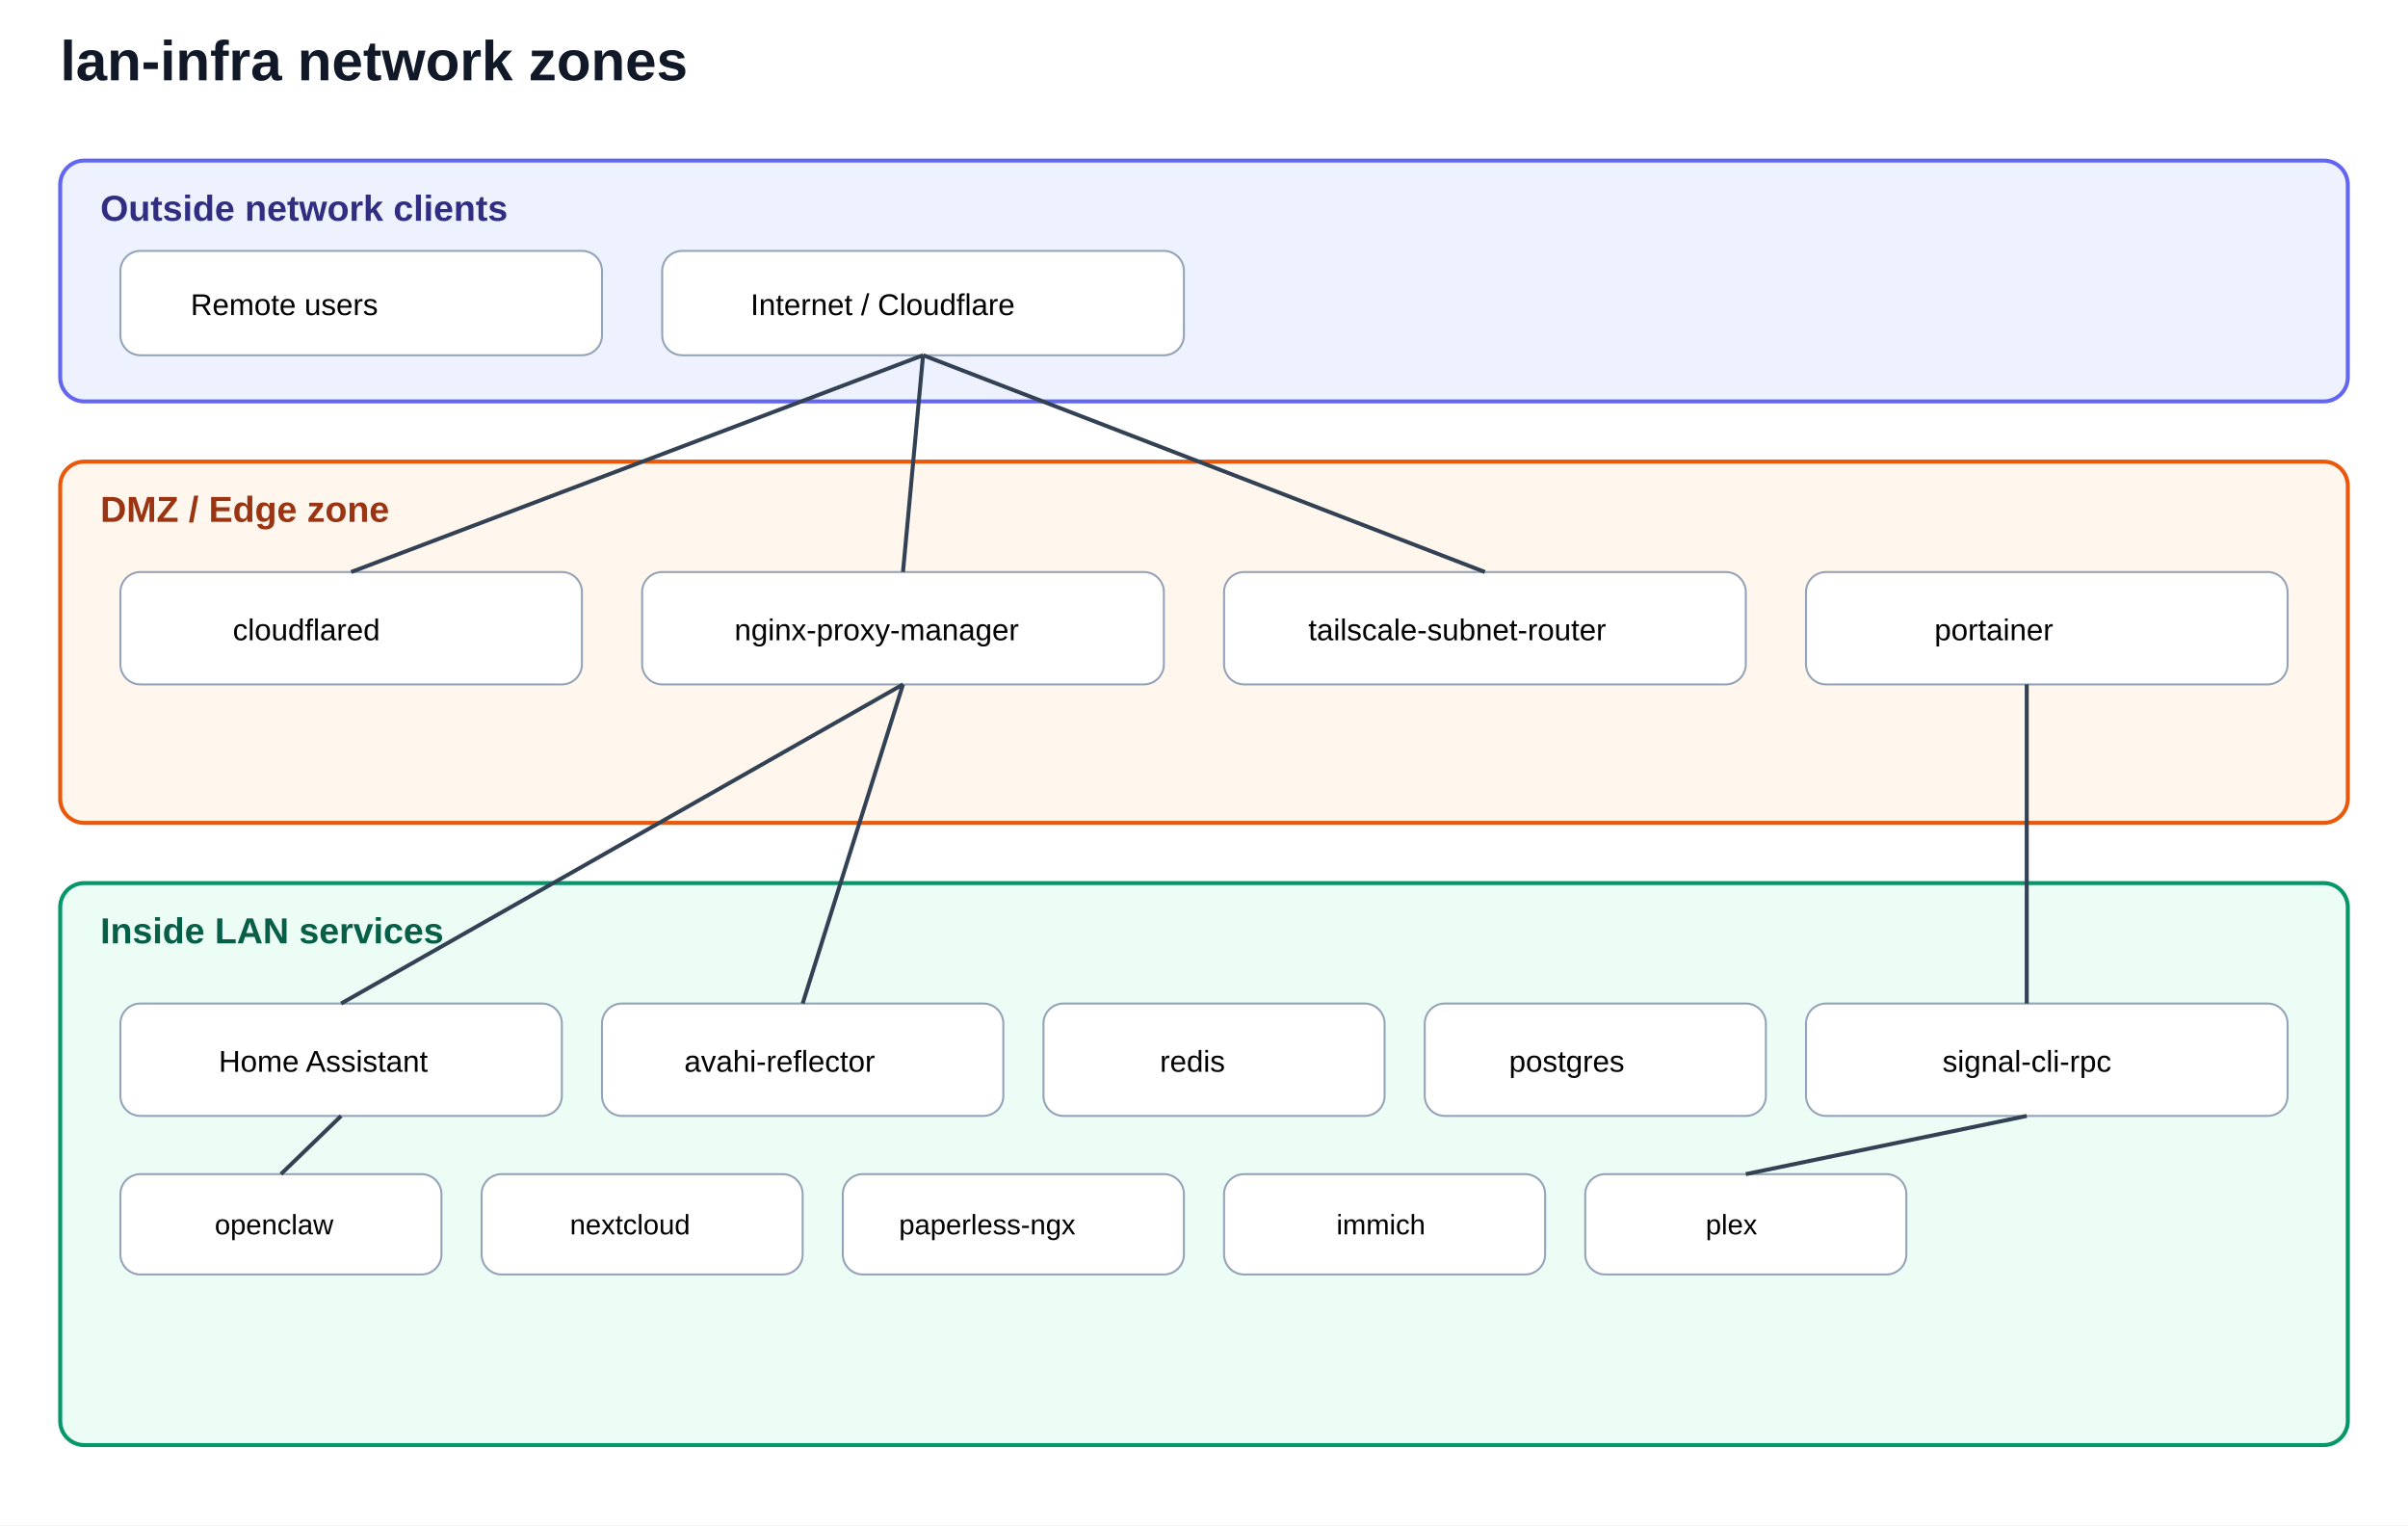
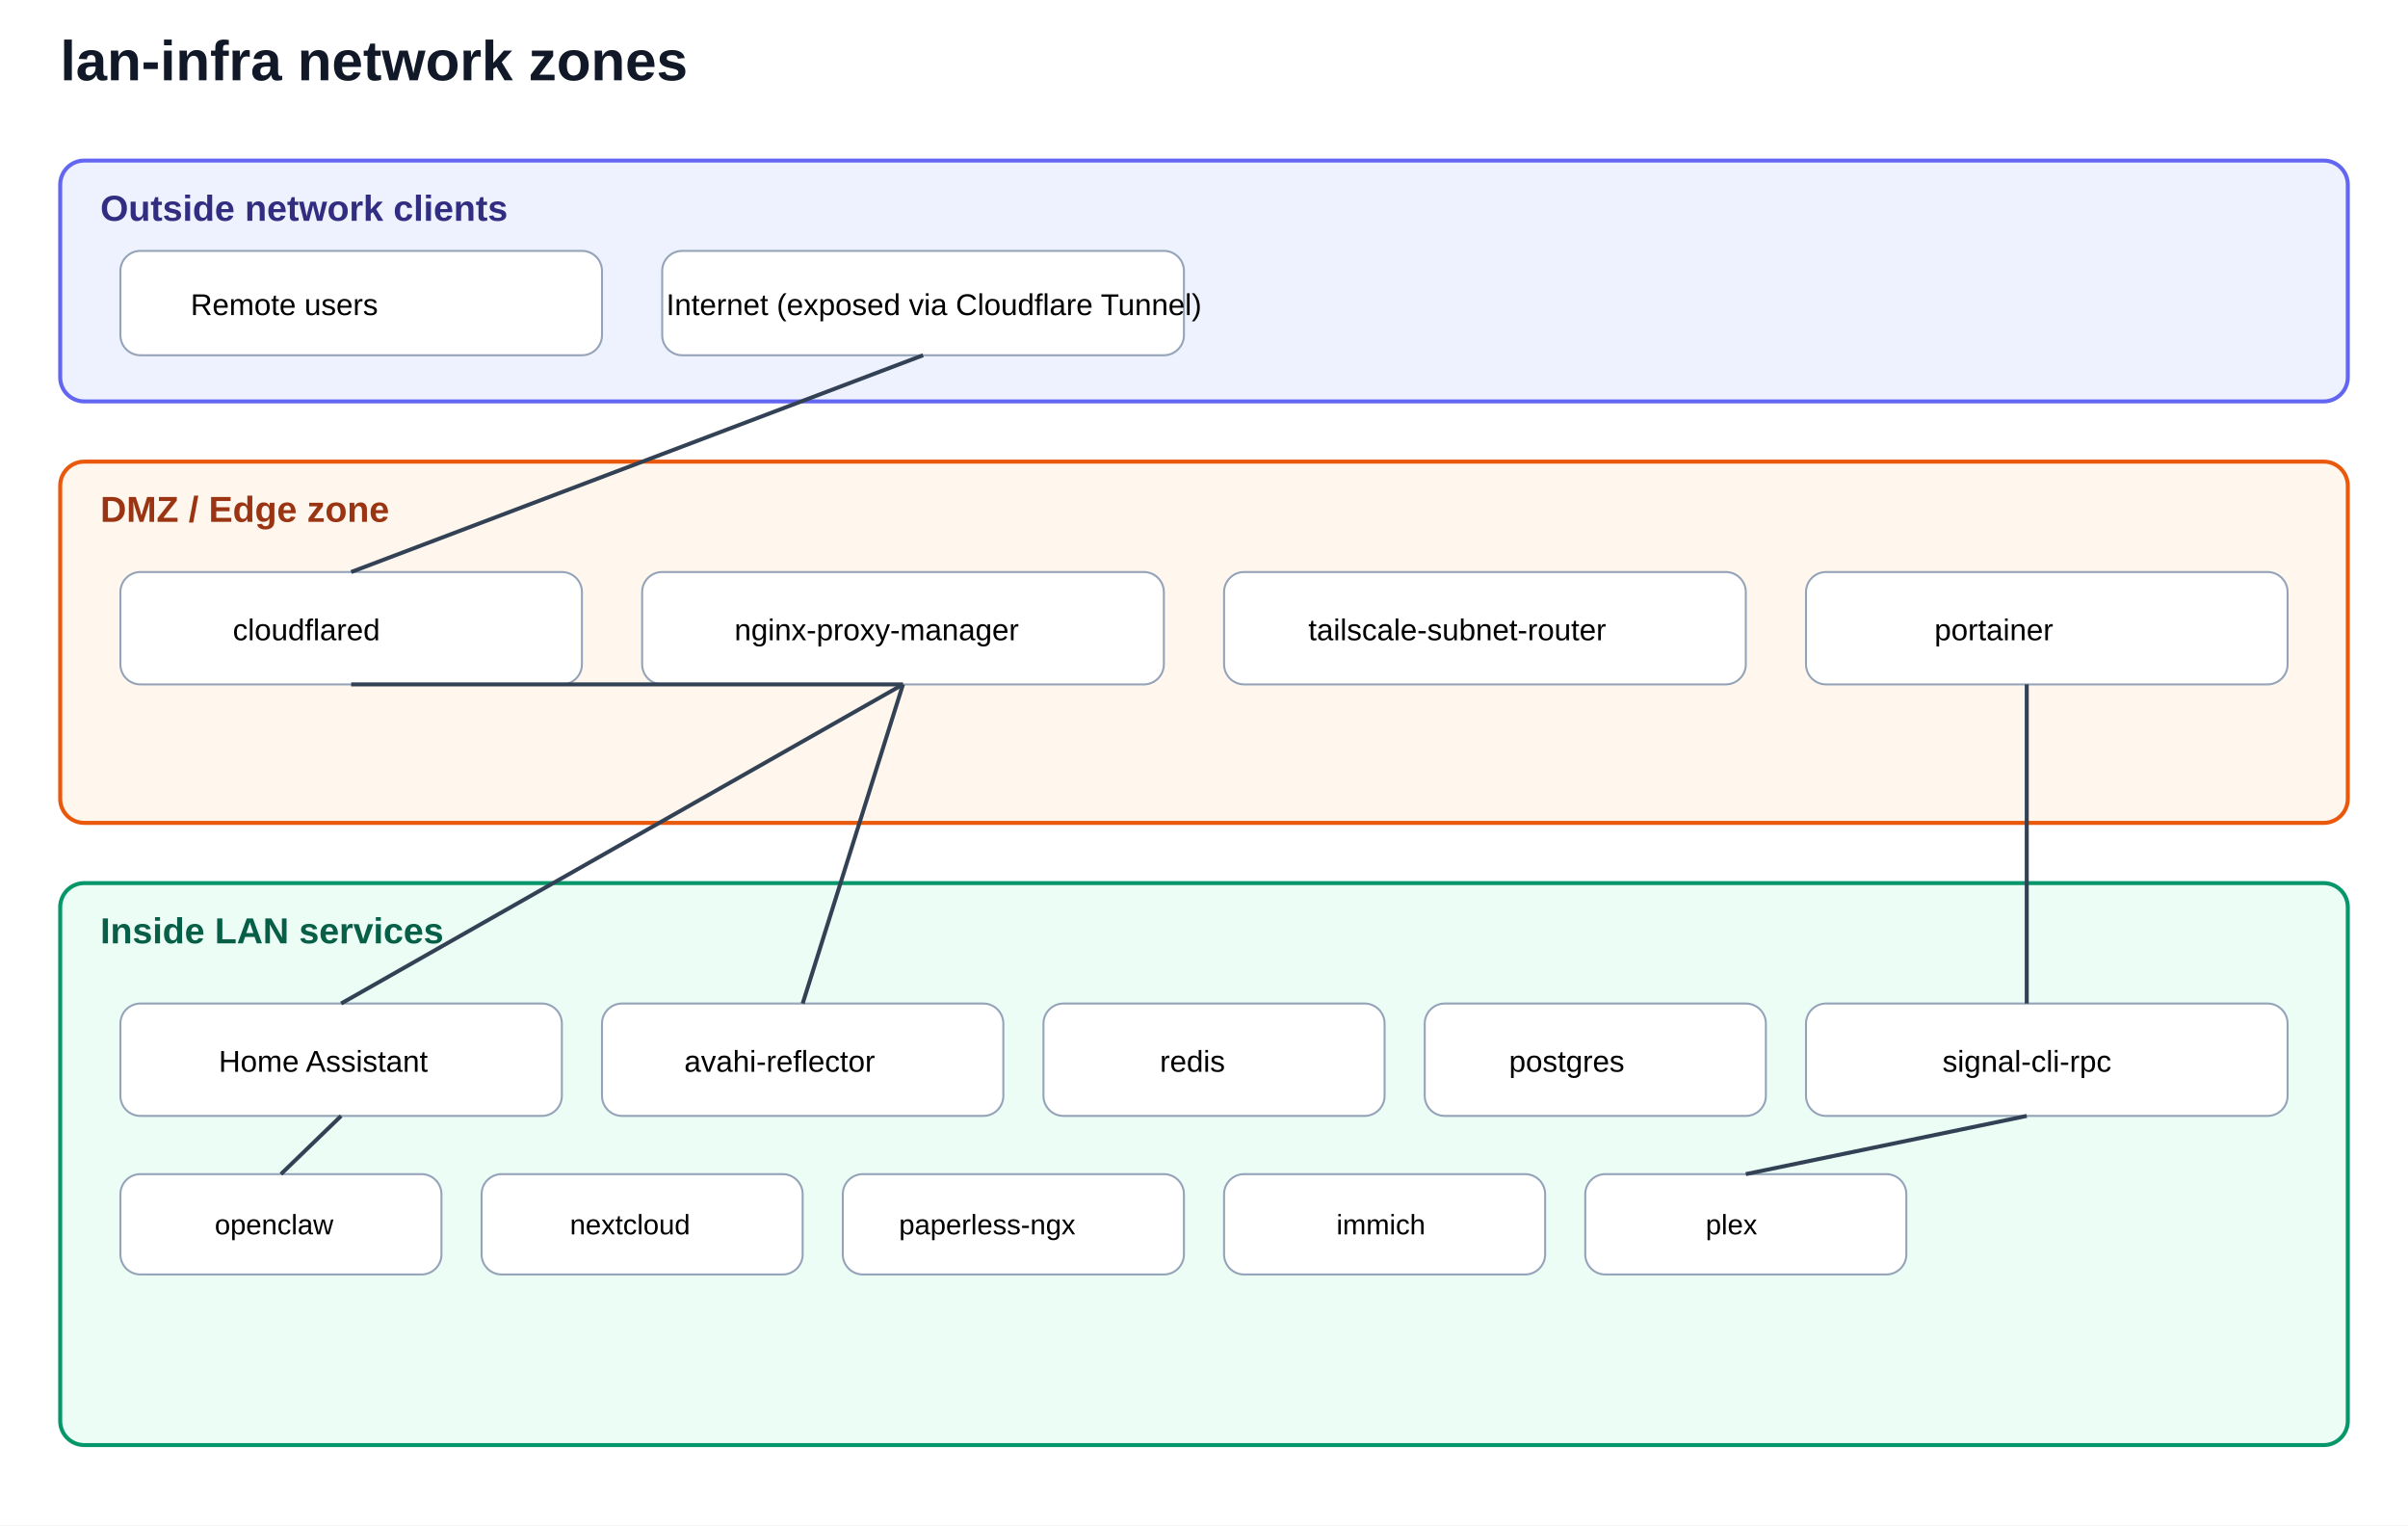
<svg xmlns="http://www.w3.org/2000/svg" width="1200" height="760" viewBox="0 0 1200 760">
  <rect width="1200" height="760" fill="#ffffff" />
  <text x="30" y="40" font-family="Arial" font-size="28" font-weight="700" fill="#111827">lan-infra network zones</text>
  <rect x="30" y="80" width="1140" height="120" rx="12" fill="#EEF2FF" stroke="#6366F1" stroke-width="2" />
  <text x="50" y="110" font-family="Arial" font-size="18" font-weight="700" fill="#312E81">Outside network clients</text>
  <rect x="60" y="125" width="240" height="52" rx="10" fill="#fff" stroke="#94A3B8" />
  <text x="95" y="157" font-family="Arial" font-size="15">Remote users</text>
  <rect x="330" y="125" width="260" height="52" rx="10" fill="#fff" stroke="#94A3B8" />
-   <text x="374" y="157" font-family="Arial" font-size="15">Internet / Cloudflare</text>
+   <text x="332" y="157" font-family="Arial" font-size="15">Internet (exposed via Cloudflare Tunnel)</text>
  <rect x="30" y="230" width="1140" height="180" rx="12" fill="#FFF7ED" stroke="#EA580C" stroke-width="2" />
  <text x="50" y="260" font-family="Arial" font-size="18" font-weight="700" fill="#9A3412">DMZ / Edge zone</text>
  <rect x="60" y="285" width="230" height="56" rx="10" fill="#fff" stroke="#94A3B8" />
  <text x="116" y="319" font-family="Arial" font-size="15">cloudflared</text>
  <rect x="320" y="285" width="260" height="56" rx="10" fill="#fff" stroke="#94A3B8" />
  <text x="366" y="319" font-family="Arial" font-size="15">nginx-proxy-manager</text>
  <rect x="610" y="285" width="260" height="56" rx="10" fill="#fff" stroke="#94A3B8" />
  <text x="652" y="319" font-family="Arial" font-size="15">tailscale-subnet-router</text>
  <rect x="900" y="285" width="240" height="56" rx="10" fill="#fff" stroke="#94A3B8" />
  <text x="964" y="319" font-family="Arial" font-size="15">portainer</text>
  <rect x="30" y="440" width="1140" height="280" rx="12" fill="#ECFDF5" stroke="#059669" stroke-width="2" />
  <text x="50" y="470" font-family="Arial" font-size="18" font-weight="700" fill="#065F46">Inside LAN services</text>
  <rect x="60" y="500" width="220" height="56" rx="10" fill="#fff" stroke="#94A3B8" />
  <text x="109" y="534" font-family="Arial" font-size="15">Home Assistant</text>
  <rect x="300" y="500" width="200" height="56" rx="10" fill="#fff" stroke="#94A3B8" />
  <text x="341" y="534" font-family="Arial" font-size="15">avahi-reflector</text>
  <rect x="520" y="500" width="170" height="56" rx="10" fill="#fff" stroke="#94A3B8" />
  <text x="578" y="534" font-family="Arial" font-size="15">redis</text>
  <rect x="710" y="500" width="170" height="56" rx="10" fill="#fff" stroke="#94A3B8" />
  <text x="752" y="534" font-family="Arial" font-size="15">postgres</text>
  <rect x="900" y="500" width="240" height="56" rx="10" fill="#fff" stroke="#94A3B8" />
  <text x="968" y="534" font-family="Arial" font-size="15">signal-cli-rpc</text>
  <rect x="60" y="585" width="160" height="50" rx="10" fill="#fff" stroke="#94A3B8" />
  <text x="107" y="615" font-family="Arial" font-size="14">openclaw</text>
  <rect x="240" y="585" width="160" height="50" rx="10" fill="#fff" stroke="#94A3B8" />
  <text x="284" y="615" font-family="Arial" font-size="14">nextcloud</text>
  <rect x="420" y="585" width="170" height="50" rx="10" fill="#fff" stroke="#94A3B8" />
  <text x="448" y="615" font-family="Arial" font-size="14">paperless-ngx</text>
  <rect x="610" y="585" width="160" height="50" rx="10" fill="#fff" stroke="#94A3B8" />
  <text x="666" y="615" font-family="Arial" font-size="14">immich</text>
  <rect x="790" y="585" width="160" height="50" rx="10" fill="#fff" stroke="#94A3B8" />
  <text x="850" y="615" font-family="Arial" font-size="14">plex</text>
  <g stroke="#334155" stroke-width="2" fill="none">
    <line x1="460" y1="177" x2="175" y2="285" />
-     <line x1="460" y1="177" x2="450" y2="285" />
-     <line x1="460" y1="177" x2="740" y2="285" />
+     <line x1="175" y1="341" x2="450" y2="341" />
    <line x1="450" y1="341" x2="170" y2="500" />
    <line x1="450" y1="341" x2="400" y2="500" />
    <line x1="1010" y1="341" x2="1010" y2="500" />
    <line x1="170" y1="556" x2="140" y2="585" />
    <line x1="1010" y1="556" x2="870" y2="585" />
  </g>
</svg>
